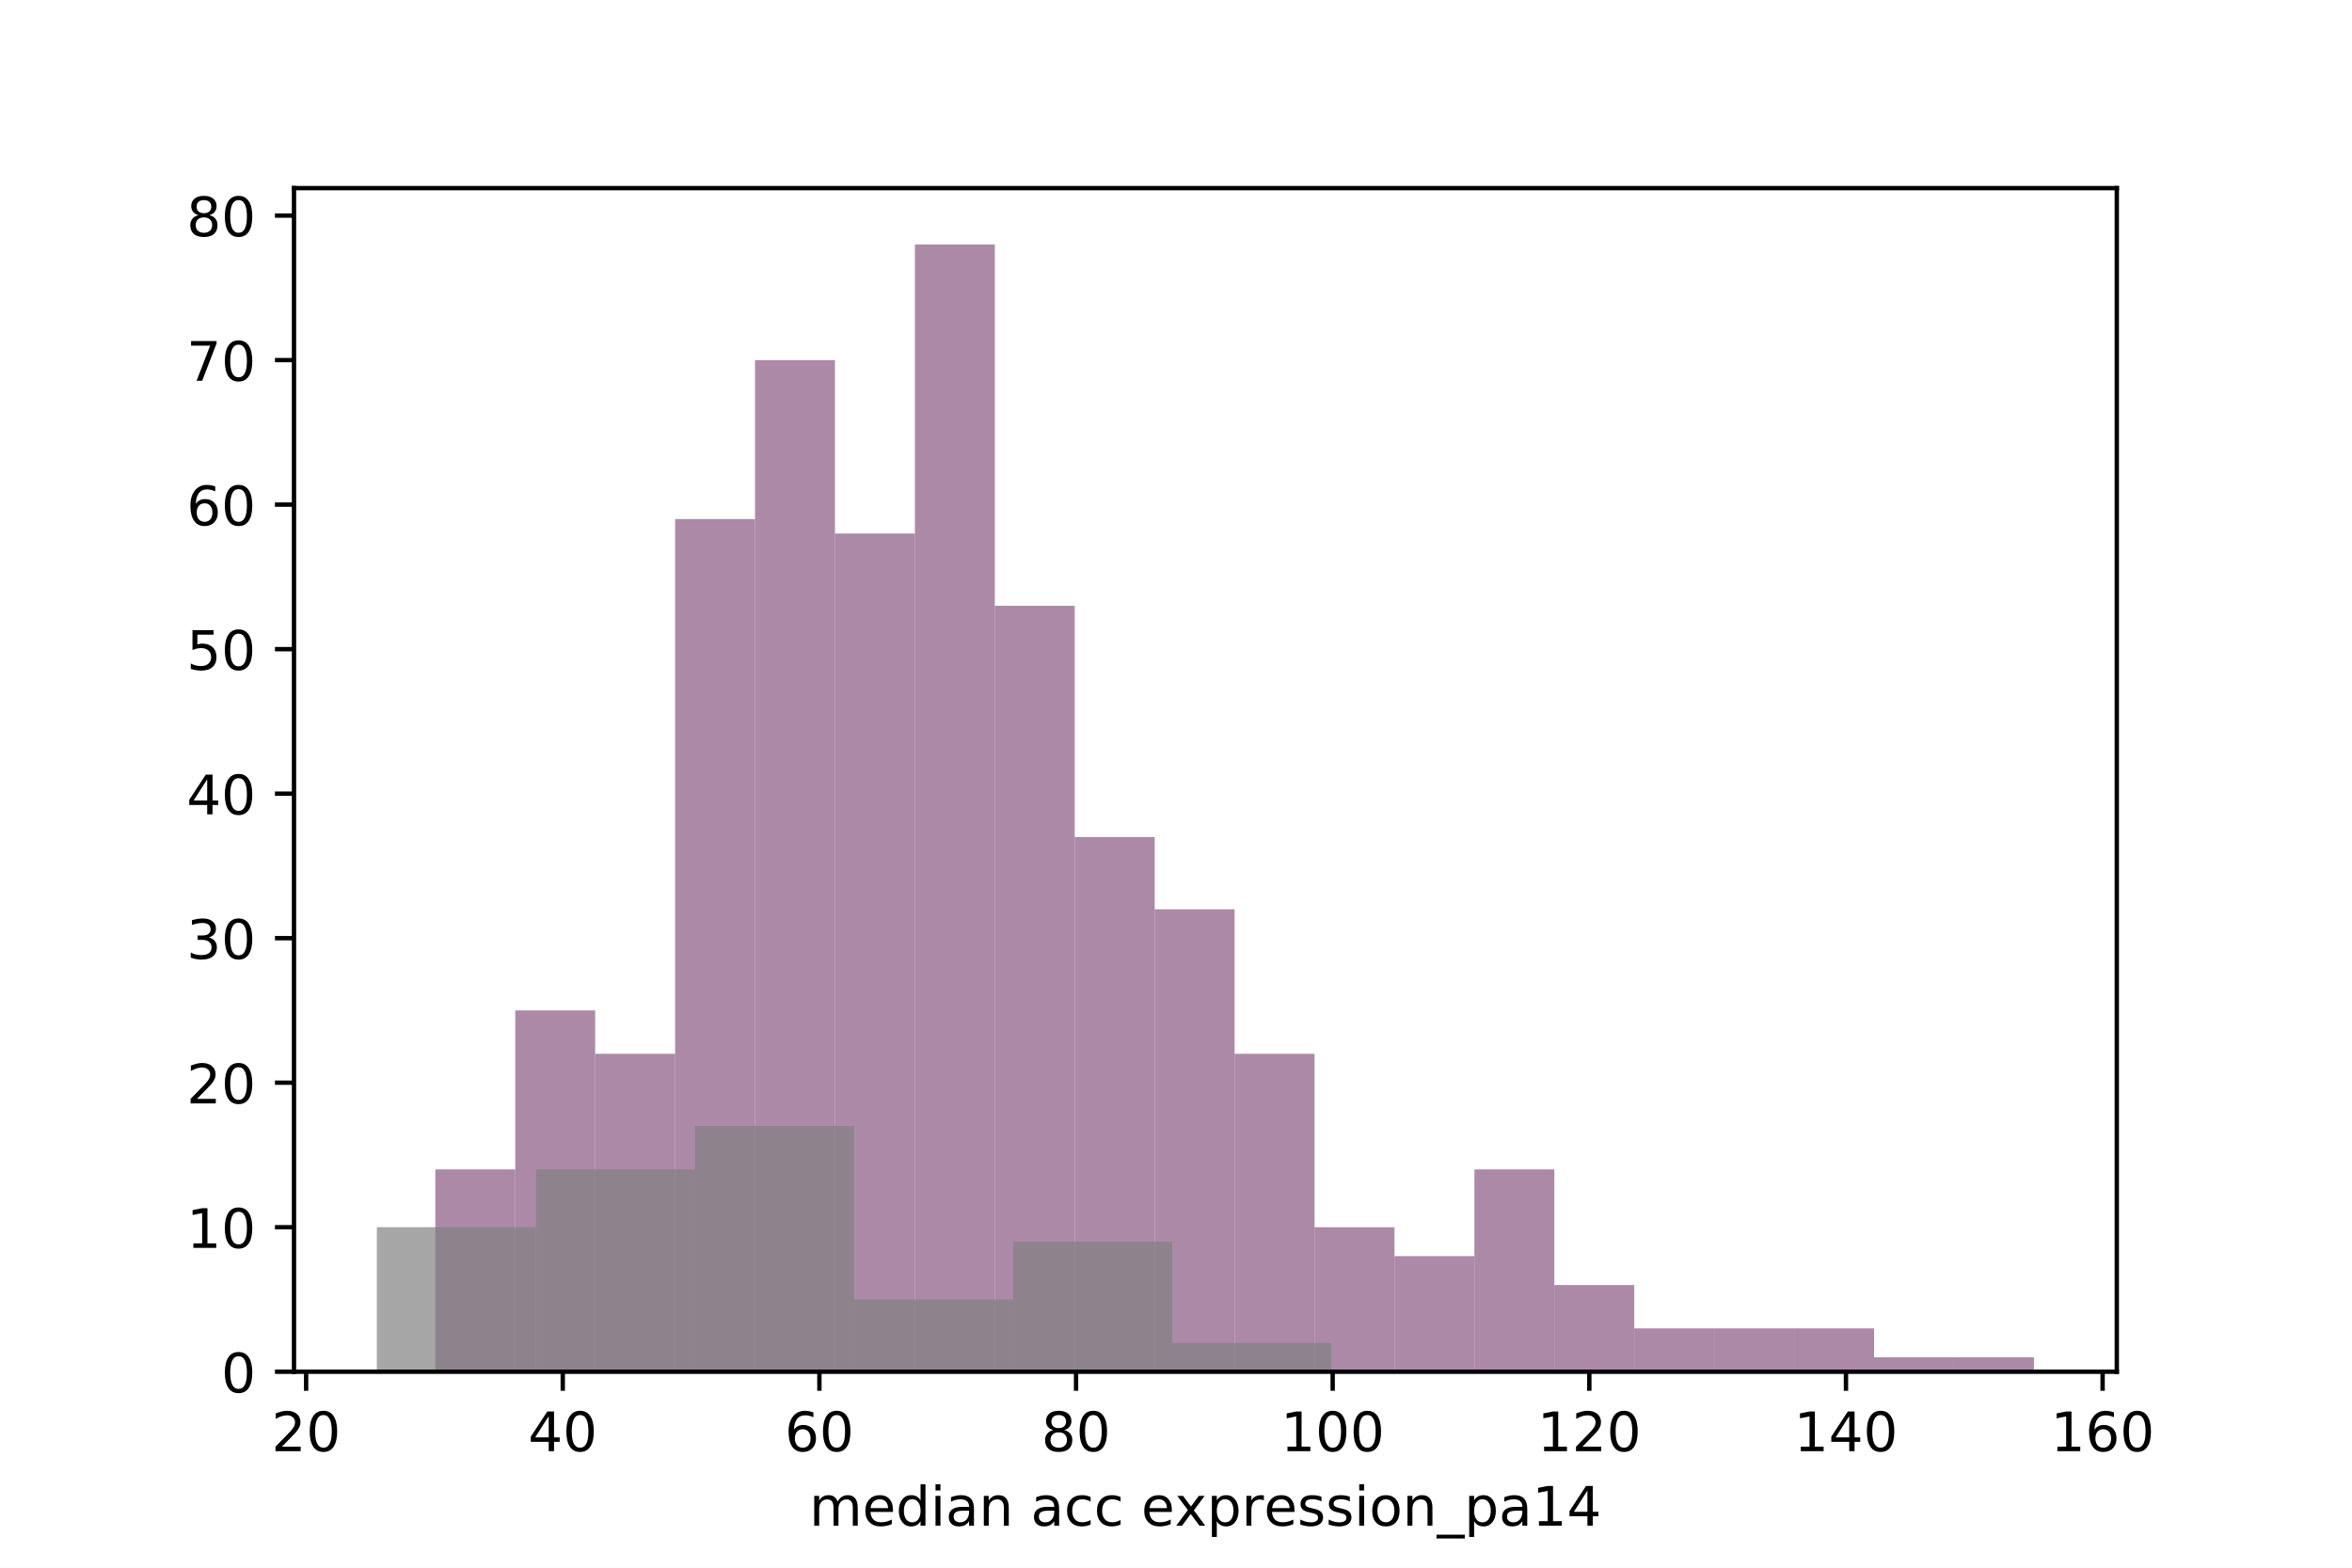
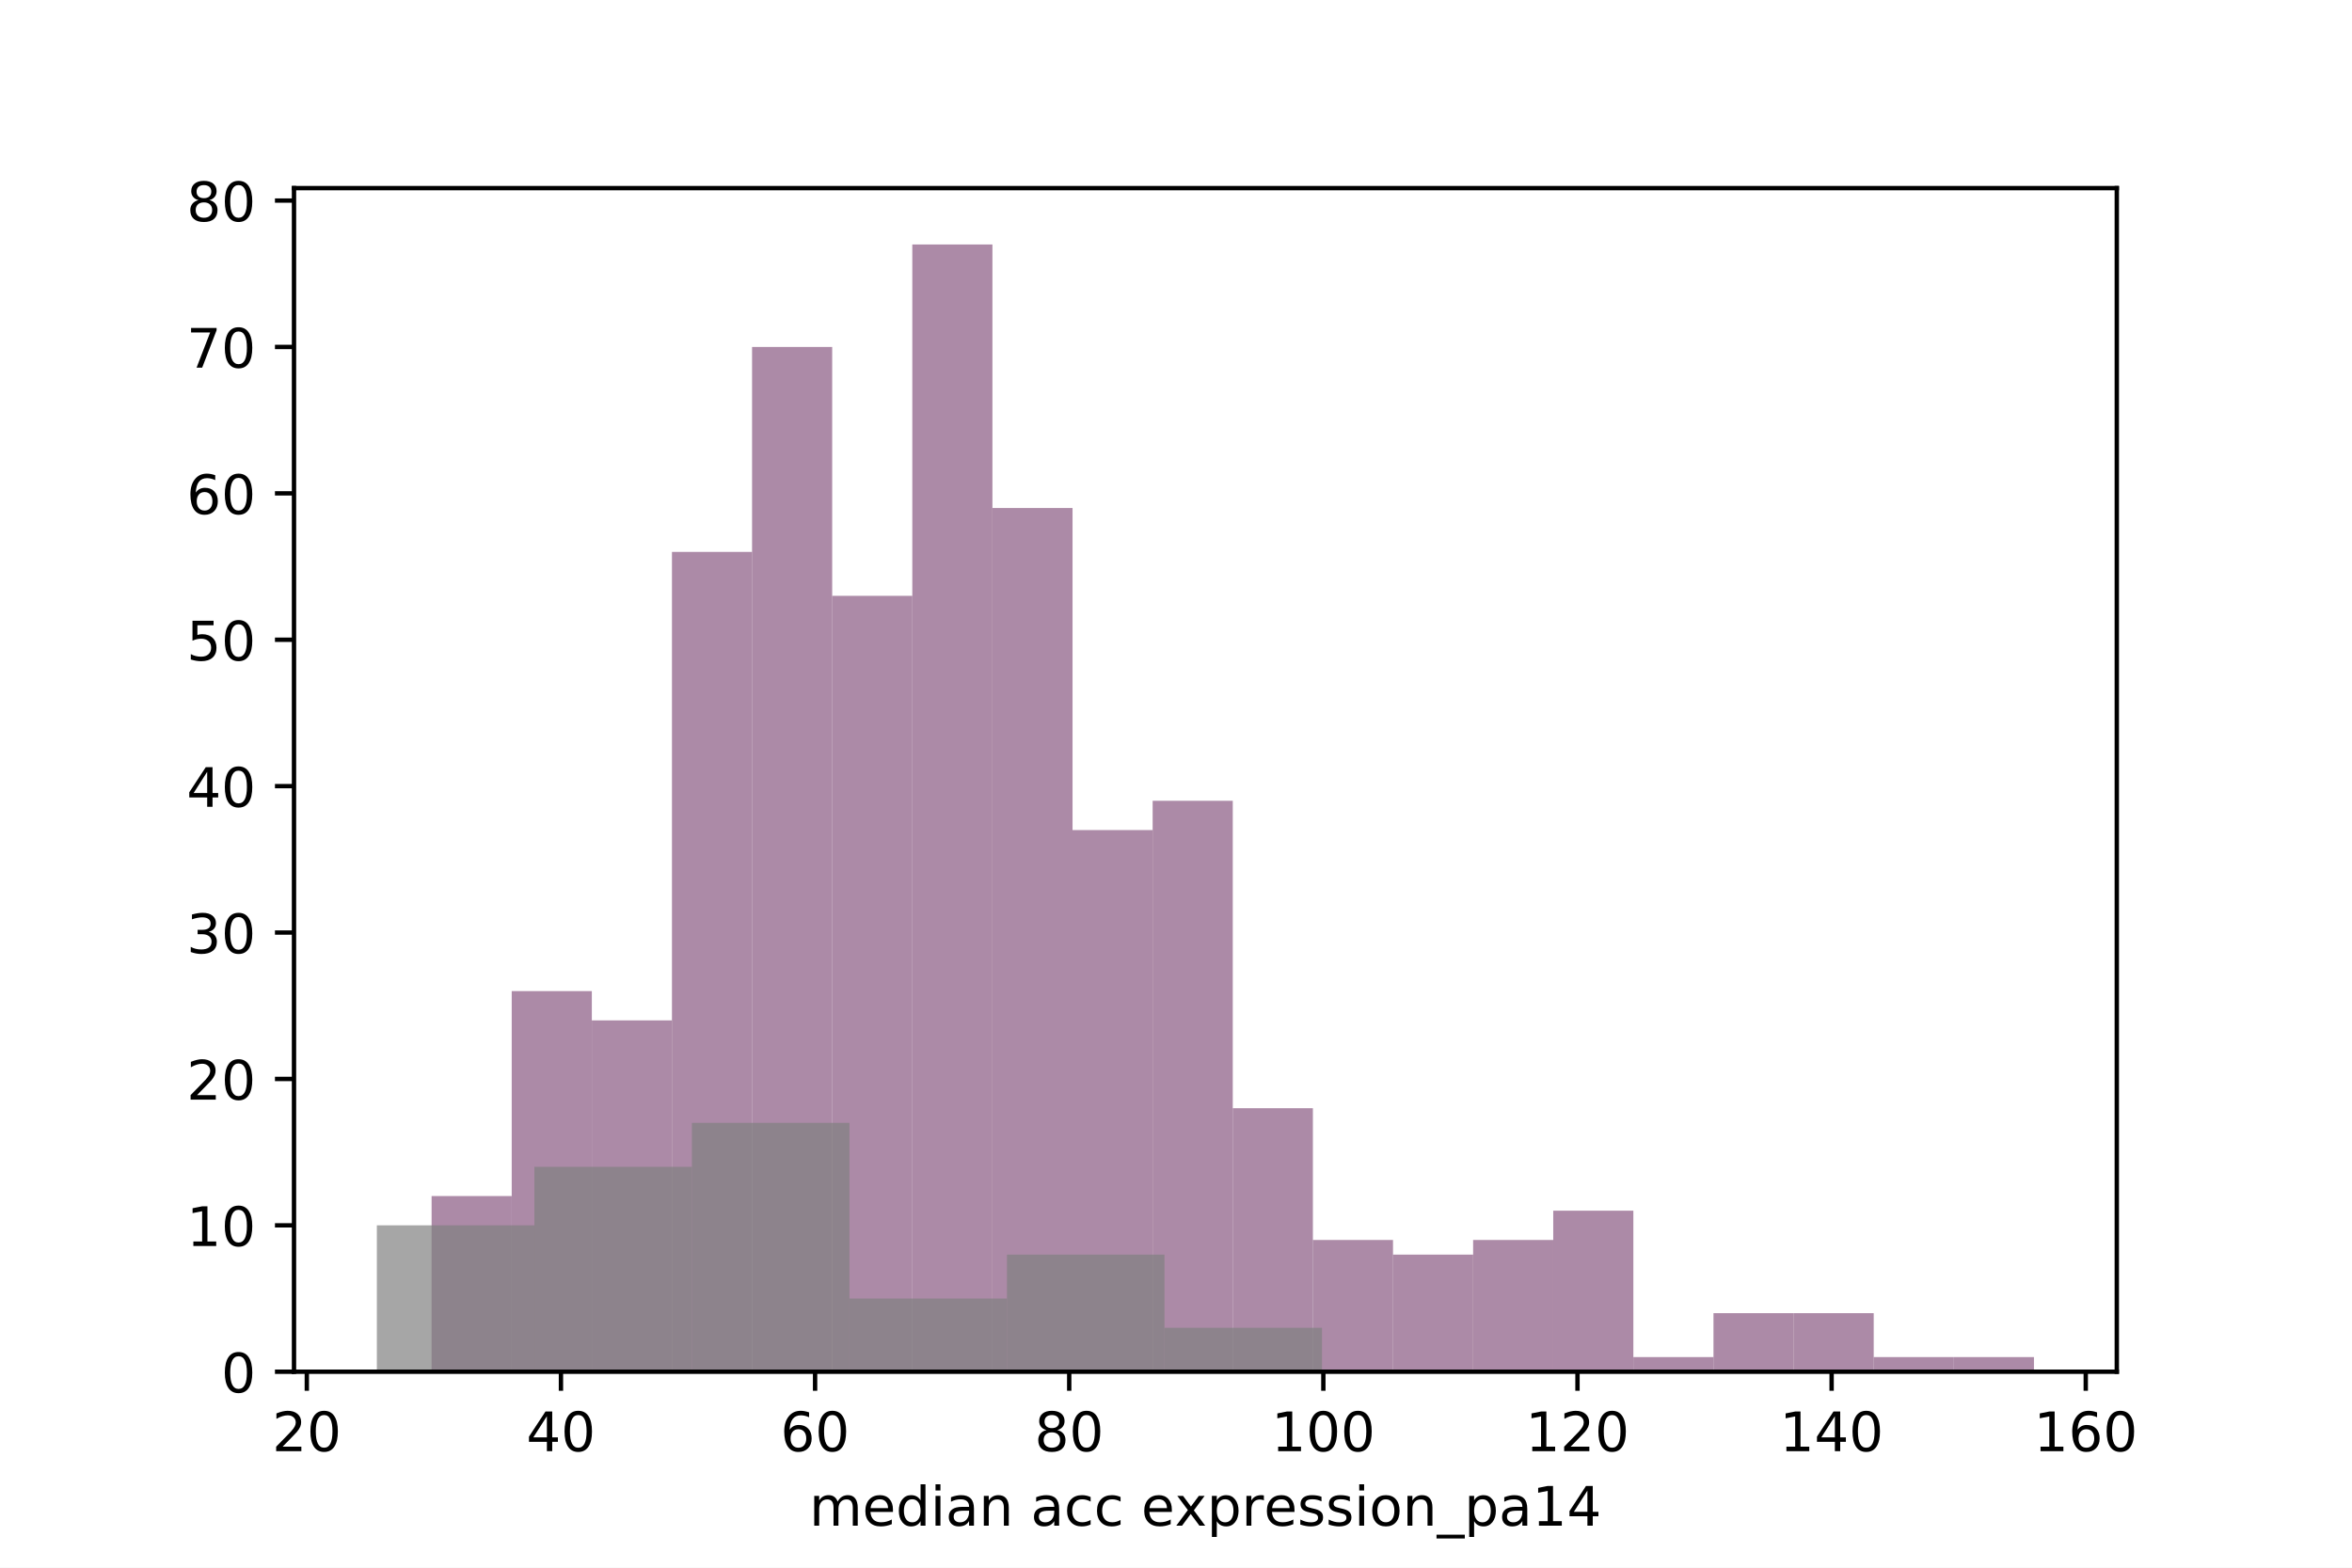
<svg xmlns="http://www.w3.org/2000/svg" xmlns:xlink="http://www.w3.org/1999/xlink" height="288pt" version="1.1" viewBox="0 0 432 288" width="432pt">
  <defs>
    <style type="text/css">
*{stroke-linecap:butt;stroke-linejoin:round;}
  </style>
  </defs>
  <g id="figure_1">
    <g id="patch_1">
      <path d="M 0 288 L 432 288 L 432 0 L 0 0 z " style="fill:#ffffff;" />
    </g>
    <g id="axes_1">
      <g id="patch_2">
        <path d="M 54 252 L 388.8 252 L 388.8 34.56 L 54 34.56 z " style="fill:#ffffff;" />
      </g>
      <g id="patch_3">
-         <path clip-path="url(#p340275d09c)" d="M 79.953 252 L 94.635 252 L 94.635 214.831 L 79.953 214.831 z " style="fill:#895881;opacity:0.7;" />
+         <path clip-path="url(#p912d1bbd64)" d="M 79.273 252 L 93.989 252 L 93.989 219.727 L 79.273 219.727 z " style="fill:#895881;opacity:0.7;" />
      </g>
      <g id="patch_4">
-         <path clip-path="url(#p340275d09c)" d="M 94.635 252 L 109.316 252 L 109.316 185.626 L 94.635 185.626 z " style="fill:#895881;opacity:0.7;" />
+         <path clip-path="url(#p912d1bbd64)" d="M 93.989 252 L 108.704 252 L 108.704 182.075 L 93.989 182.075 z " style="fill:#895881;opacity:0.7;" />
      </g>
      <g id="patch_5">
-         <path clip-path="url(#p340275d09c)" d="M 109.316 252 L 123.998 252 L 123.998 193.591 L 109.316 193.591 z " style="fill:#895881;opacity:0.7;" />
+         <path clip-path="url(#p912d1bbd64)" d="M 108.704 252 L 123.42 252 L 123.42 187.454 L 108.704 187.454 z " style="fill:#895881;opacity:0.7;" />
      </g>
      <g id="patch_6">
-         <path clip-path="url(#p340275d09c)" d="M 123.998 252 L 138.679 252 L 138.679 95.358 L 123.998 95.358 z " style="fill:#895881;opacity:0.7;" />
+         <path clip-path="url(#p912d1bbd64)" d="M 123.42 252 L 138.135 252 L 138.135 101.392 L 123.42 101.392 z " style="fill:#895881;opacity:0.7;" />
      </g>
      <g id="patch_7">
-         <path clip-path="url(#p340275d09c)" d="M 138.679 252 L 153.36 252 L 153.36 66.154 L 138.679 66.154 z " style="fill:#895881;opacity:0.7;" />
+         <path clip-path="url(#p912d1bbd64)" d="M 138.135 252 L 152.85 252 L 152.85 63.74 L 138.135 63.74 z " style="fill:#895881;opacity:0.7;" />
      </g>
      <g id="patch_8">
-         <path clip-path="url(#p340275d09c)" d="M 153.36 252 L 168.042 252 L 168.042 98.013 L 153.36 98.013 z " style="fill:#895881;opacity:0.7;" />
+         <path clip-path="url(#p912d1bbd64)" d="M 152.85 252 L 167.566 252 L 167.566 109.46 L 152.85 109.46 z " style="fill:#895881;opacity:0.7;" />
      </g>
      <g id="patch_9">
-         <path clip-path="url(#p340275d09c)" d="M 168.042 252 L 182.723 252 L 182.723 44.914 L 168.042 44.914 z " style="fill:#895881;opacity:0.7;" />
+         <path clip-path="url(#p912d1bbd64)" d="M 167.566 252 L 182.281 252 L 182.281 44.914 L 167.566 44.914 z " style="fill:#895881;opacity:0.7;" />
      </g>
      <g id="patch_10">
-         <path clip-path="url(#p340275d09c)" d="M 182.723 252 L 197.405 252 L 197.405 111.288 L 182.723 111.288 z " style="fill:#895881;opacity:0.7;" />
+         <path clip-path="url(#p912d1bbd64)" d="M 182.281 252 L 196.997 252 L 196.997 93.324 L 182.281 93.324 z " style="fill:#895881;opacity:0.7;" />
      </g>
      <g id="patch_11">
-         <path clip-path="url(#p340275d09c)" d="M 197.405 252 L 212.086 252 L 212.086 153.767 L 197.405 153.767 z " style="fill:#895881;opacity:0.7;" />
+         <path clip-path="url(#p912d1bbd64)" d="M 196.997 252 L 211.712 252 L 211.712 152.491 L 196.997 152.491 z " style="fill:#895881;opacity:0.7;" />
      </g>
      <g id="patch_12">
-         <path clip-path="url(#p340275d09c)" d="M 212.086 252 L 226.768 252 L 226.768 167.042 L 212.086 167.042 z " style="fill:#895881;opacity:0.7;" />
+         <path clip-path="url(#p912d1bbd64)" d="M 211.712 252 L 226.428 252 L 226.428 147.112 L 211.712 147.112 z " style="fill:#895881;opacity:0.7;" />
      </g>
      <g id="patch_13">
-         <path clip-path="url(#p340275d09c)" d="M 226.768 252 L 241.449 252 L 241.449 193.591 L 226.768 193.591 z " style="fill:#895881;opacity:0.7;" />
+         <path clip-path="url(#p912d1bbd64)" d="M 226.428 252 L 241.143 252 L 241.143 203.59 L 226.428 203.59 z " style="fill:#895881;opacity:0.7;" />
      </g>
      <g id="patch_14">
-         <path clip-path="url(#p340275d09c)" d="M 241.449 252 L 256.13 252 L 256.13 225.451 L 241.449 225.451 z " style="fill:#895881;opacity:0.7;" />
+         <path clip-path="url(#p912d1bbd64)" d="M 241.143 252 L 255.858 252 L 255.858 227.795 L 241.143 227.795 z " style="fill:#895881;opacity:0.7;" />
      </g>
      <g id="patch_15">
-         <path clip-path="url(#p340275d09c)" d="M 256.13 252 L 270.812 252 L 270.812 230.76 L 256.13 230.76 z " style="fill:#895881;opacity:0.7;" />
+         <path clip-path="url(#p912d1bbd64)" d="M 255.858 252 L 270.574 252 L 270.574 230.485 L 255.858 230.485 z " style="fill:#895881;opacity:0.7;" />
      </g>
      <g id="patch_16">
-         <path clip-path="url(#p340275d09c)" d="M 270.812 252 L 285.493 252 L 285.493 214.831 L 270.812 214.831 z " style="fill:#895881;opacity:0.7;" />
+         <path clip-path="url(#p912d1bbd64)" d="M 270.574 252 L 285.289 252 L 285.289 227.795 L 270.574 227.795 z " style="fill:#895881;opacity:0.7;" />
      </g>
      <g id="patch_17">
-         <path clip-path="url(#p340275d09c)" d="M 285.493 252 L 300.175 252 L 300.175 236.07 L 285.493 236.07 z " style="fill:#895881;opacity:0.7;" />
+         <path clip-path="url(#p912d1bbd64)" d="M 285.289 252 L 300.005 252 L 300.005 222.416 L 285.289 222.416 z " style="fill:#895881;opacity:0.7;" />
      </g>
      <g id="patch_18">
-         <path clip-path="url(#p340275d09c)" d="M 300.175 252 L 314.856 252 L 314.856 244.035 L 300.175 244.035 z " style="fill:#895881;opacity:0.7;" />
+         <path clip-path="url(#p912d1bbd64)" d="M 300.005 252 L 314.72 252 L 314.72 249.311 L 300.005 249.311 z " style="fill:#895881;opacity:0.7;" />
      </g>
      <g id="patch_19">
-         <path clip-path="url(#p340275d09c)" d="M 314.856 252 L 329.538 252 L 329.538 244.035 L 314.856 244.035 z " style="fill:#895881;opacity:0.7;" />
+         <path clip-path="url(#p912d1bbd64)" d="M 314.72 252 L 329.436 252 L 329.436 241.242 L 314.72 241.242 z " style="fill:#895881;opacity:0.7;" />
      </g>
      <g id="patch_20">
-         <path clip-path="url(#p340275d09c)" d="M 329.538 252 L 344.219 252 L 344.219 244.035 L 329.538 244.035 z " style="fill:#895881;opacity:0.7;" />
+         <path clip-path="url(#p912d1bbd64)" d="M 329.436 252 L 344.151 252 L 344.151 241.242 L 329.436 241.242 z " style="fill:#895881;opacity:0.7;" />
      </g>
      <g id="patch_21">
-         <path clip-path="url(#p340275d09c)" d="M 344.219 252 L 358.9 252 L 358.9 249.345 L 344.219 249.345 z " style="fill:#895881;opacity:0.7;" />
+         <path clip-path="url(#p912d1bbd64)" d="M 344.151 252 L 358.866 252 L 358.866 249.311 L 344.151 249.311 z " style="fill:#895881;opacity:0.7;" />
      </g>
      <g id="patch_22">
-         <path clip-path="url(#p340275d09c)" d="M 358.9 252 L 373.582 252 L 373.582 249.345 L 358.9 249.345 z " style="fill:#895881;opacity:0.7;" />
+         <path clip-path="url(#p912d1bbd64)" d="M 358.866 252 L 373.582 252 L 373.582 249.311 L 358.866 249.311 z " style="fill:#895881;opacity:0.7;" />
      </g>
      <g id="patch_23">
-         <path clip-path="url(#p340275d09c)" d="M 69.218 252 L 98.437 252 L 98.437 225.451 L 69.218 225.451 z " style="fill:#808080;opacity:0.7;" />
+         <path clip-path="url(#p912d1bbd64)" d="M 69.218 252 L 98.151 252 L 98.151 225.106 L 69.218 225.106 z " style="fill:#808080;opacity:0.7;" />
      </g>
      <g id="patch_24">
-         <path clip-path="url(#p340275d09c)" d="M 98.437 252 L 127.656 252 L 127.656 214.831 L 98.437 214.831 z " style="fill:#808080;opacity:0.7;" />
+         <path clip-path="url(#p912d1bbd64)" d="M 98.151 252 L 127.085 252 L 127.085 214.348 L 98.151 214.348 z " style="fill:#808080;opacity:0.7;" />
      </g>
      <g id="patch_25">
-         <path clip-path="url(#p340275d09c)" d="M 127.656 252 L 156.874 252 L 156.874 206.866 L 127.656 206.866 z " style="fill:#808080;opacity:0.7;" />
+         <path clip-path="url(#p912d1bbd64)" d="M 127.085 252 L 156.018 252 L 156.018 206.28 L 127.085 206.28 z " style="fill:#808080;opacity:0.7;" />
      </g>
      <g id="patch_26">
-         <path clip-path="url(#p340275d09c)" d="M 156.874 252 L 186.093 252 L 186.093 238.725 L 156.874 238.725 z " style="fill:#808080;opacity:0.7;" />
+         <path clip-path="url(#p912d1bbd64)" d="M 156.018 252 L 184.951 252 L 184.951 238.553 L 156.018 238.553 z " style="fill:#808080;opacity:0.7;" />
      </g>
      <g id="patch_27">
-         <path clip-path="url(#p340275d09c)" d="M 186.093 252 L 215.312 252 L 215.312 228.105 L 186.093 228.105 z " style="fill:#808080;opacity:0.7;" />
+         <path clip-path="url(#p912d1bbd64)" d="M 184.951 252 L 213.885 252 L 213.885 230.485 L 184.951 230.485 z " style="fill:#808080;opacity:0.7;" />
      </g>
      <g id="patch_28">
-         <path clip-path="url(#p340275d09c)" d="M 215.312 252 L 244.53 252 L 244.53 246.69 L 215.312 246.69 z " style="fill:#808080;opacity:0.7;" />
+         <path clip-path="url(#p912d1bbd64)" d="M 213.885 252 L 242.818 252 L 242.818 243.932 L 213.885 243.932 z " style="fill:#808080;opacity:0.7;" />
      </g>
      <g id="matplotlib.axis_1">
        <g id="xtick_1">
          <g id="line2d_1">
            <defs>
-               <path d="M 0 0 L 0 3.5 " id="ma399888095" style="stroke:#000000;stroke-width:0.8;" />
-             </defs>
-             <g>
-               <use style="stroke:#000000;stroke-width:0.8;" x="56.227" xlink:href="#ma399888095" y="252" />
+               <path d="M 0 0 L 0 3.5 " id="mf3f065244a" style="stroke:#000000;stroke-width:0.8;" />
+             </defs>
+             <g>
+               <use style="stroke:#000000;stroke-width:0.8;" x="56.354" xlink:href="#mf3f065244a" y="252" />
            </g>
          </g>
          <g id="text_1">
            <defs>
              <path d="M 19.188 8.297 L 53.609 8.297 L 53.609 0 L 7.328 0 L 7.328 8.297 Q 12.938 14.109 22.625 23.891 Q 32.328 33.688 34.812 36.531 Q 39.547 41.844 41.422 45.531 Q 43.312 49.219 43.312 52.781 Q 43.312 58.594 39.234 62.25 Q 35.156 65.922 28.609 65.922 Q 23.969 65.922 18.812 64.312 Q 13.672 62.703 7.812 59.422 L 7.812 69.391 Q 13.766 71.781 18.938 73 Q 24.125 74.219 28.422 74.219 Q 39.75 74.219 46.484 68.547 Q 53.219 62.891 53.219 53.422 Q 53.219 48.922 51.531 44.891 Q 49.859 40.875 45.406 35.406 Q 44.188 33.984 37.641 27.219 Q 31.109 20.453 19.188 8.297 z " id="DejaVuSans-50" />
              <path d="M 31.781 66.406 Q 24.172 66.406 20.328 58.906 Q 16.5 51.422 16.5 36.375 Q 16.5 21.391 20.328 13.891 Q 24.172 6.391 31.781 6.391 Q 39.453 6.391 43.281 13.891 Q 47.125 21.391 47.125 36.375 Q 47.125 51.422 43.281 58.906 Q 39.453 66.406 31.781 66.406 z M 31.781 74.219 Q 44.047 74.219 50.516 64.516 Q 56.984 54.828 56.984 36.375 Q 56.984 17.969 50.516 8.266 Q 44.047 -1.422 31.781 -1.422 Q 19.531 -1.422 13.062 8.266 Q 6.594 17.969 6.594 36.375 Q 6.594 54.828 13.062 64.516 Q 19.531 74.219 31.781 74.219 z " id="DejaVuSans-48" />
            </defs>
-             <g transform="translate(49.8644 266.5984)scale(0.1 -0.1)">
+             <g transform="translate(49.9913 266.5984)scale(0.1 -0.1)">
              <use xlink:href="#DejaVuSans-50" />
              <use x="63.623" xlink:href="#DejaVuSans-48" />
            </g>
          </g>
        </g>
        <g id="xtick_2">
          <g id="line2d_2">
            <g>
-               <use style="stroke:#000000;stroke-width:0.8;" x="103.365" xlink:href="#ma399888095" y="252" />
+               <use style="stroke:#000000;stroke-width:0.8;" x="103.031" xlink:href="#mf3f065244a" y="252" />
            </g>
          </g>
          <g id="text_2">
            <defs>
              <path d="M 37.797 64.312 L 12.891 25.391 L 37.797 25.391 z M 35.203 72.906 L 47.609 72.906 L 47.609 25.391 L 58.016 25.391 L 58.016 17.188 L 47.609 17.188 L 47.609 0 L 37.797 0 L 37.797 17.188 L 4.891 17.188 L 4.891 26.703 z " id="DejaVuSans-52" />
            </defs>
-             <g transform="translate(97.0024 266.5984)scale(0.1 -0.1)">
+             <g transform="translate(96.66885 266.5984)scale(0.1 -0.1)">
              <use xlink:href="#DejaVuSans-52" />
              <use x="63.623" xlink:href="#DejaVuSans-48" />
            </g>
          </g>
        </g>
        <g id="xtick_3">
          <g id="line2d_3">
            <g>
-               <use style="stroke:#000000;stroke-width:0.8;" x="150.503" xlink:href="#ma399888095" y="252" />
+               <use style="stroke:#000000;stroke-width:0.8;" x="149.709" xlink:href="#mf3f065244a" y="252" />
            </g>
          </g>
          <g id="text_3">
            <defs>
              <path d="M 33.016 40.375 Q 26.375 40.375 22.484 35.828 Q 18.609 31.297 18.609 23.391 Q 18.609 15.531 22.484 10.953 Q 26.375 6.391 33.016 6.391 Q 39.656 6.391 43.531 10.953 Q 47.406 15.531 47.406 23.391 Q 47.406 31.297 43.531 35.828 Q 39.656 40.375 33.016 40.375 z M 52.594 71.297 L 52.594 62.312 Q 48.875 64.062 45.094 64.984 Q 41.312 65.922 37.594 65.922 Q 27.828 65.922 22.672 59.328 Q 17.531 52.734 16.797 39.406 Q 19.672 43.656 24.016 45.922 Q 28.375 48.188 33.594 48.188 Q 44.578 48.188 50.953 41.516 Q 57.328 34.859 57.328 23.391 Q 57.328 12.156 50.688 5.359 Q 44.047 -1.422 33.016 -1.422 Q 20.359 -1.422 13.672 8.266 Q 6.984 17.969 6.984 36.375 Q 6.984 53.656 15.188 63.938 Q 23.391 74.219 37.203 74.219 Q 40.922 74.219 44.703 73.484 Q 48.484 72.75 52.594 71.297 z " id="DejaVuSans-54" />
            </defs>
-             <g transform="translate(144.1404 266.5984)scale(0.1 -0.1)">
+             <g transform="translate(143.3464 266.5984)scale(0.1 -0.1)">
              <use xlink:href="#DejaVuSans-54" />
              <use x="63.623" xlink:href="#DejaVuSans-48" />
            </g>
          </g>
        </g>
        <g id="xtick_4">
          <g id="line2d_4">
            <g>
-               <use style="stroke:#000000;stroke-width:0.8;" x="197.641" xlink:href="#ma399888095" y="252" />
+               <use style="stroke:#000000;stroke-width:0.8;" x="196.386" xlink:href="#mf3f065244a" y="252" />
            </g>
          </g>
          <g id="text_4">
            <defs>
              <path d="M 31.781 34.625 Q 24.75 34.625 20.719 30.859 Q 16.703 27.094 16.703 20.516 Q 16.703 13.922 20.719 10.156 Q 24.75 6.391 31.781 6.391 Q 38.812 6.391 42.859 10.172 Q 46.922 13.969 46.922 20.516 Q 46.922 27.094 42.891 30.859 Q 38.875 34.625 31.781 34.625 z M 21.922 38.812 Q 15.578 40.375 12.031 44.719 Q 8.5 49.078 8.5 55.328 Q 8.5 64.062 14.719 69.141 Q 20.953 74.219 31.781 74.219 Q 42.672 74.219 48.875 69.141 Q 55.078 64.062 55.078 55.328 Q 55.078 49.078 51.531 44.719 Q 48 40.375 41.703 38.812 Q 48.828 37.156 52.797 32.312 Q 56.781 27.484 56.781 20.516 Q 56.781 9.906 50.312 4.234 Q 43.844 -1.422 31.781 -1.422 Q 19.734 -1.422 13.25 4.234 Q 6.781 9.906 6.781 20.516 Q 6.781 27.484 10.781 32.312 Q 14.797 37.156 21.922 38.812 z M 18.312 54.391 Q 18.312 48.734 21.844 45.562 Q 25.391 42.391 31.781 42.391 Q 38.141 42.391 41.719 45.562 Q 45.312 48.734 45.312 54.391 Q 45.312 60.062 41.719 63.234 Q 38.141 66.406 31.781 66.406 Q 25.391 66.406 21.844 63.234 Q 18.312 60.062 18.312 54.391 z " id="DejaVuSans-56" />
            </defs>
-             <g transform="translate(191.2784 266.5984)scale(0.1 -0.1)">
+             <g transform="translate(190.0239 266.5984)scale(0.1 -0.1)">
              <use xlink:href="#DejaVuSans-56" />
              <use x="63.623" xlink:href="#DejaVuSans-48" />
            </g>
          </g>
        </g>
        <g id="xtick_5">
          <g id="line2d_5">
            <g>
-               <use style="stroke:#000000;stroke-width:0.8;" x="244.779" xlink:href="#ma399888095" y="252" />
+               <use style="stroke:#000000;stroke-width:0.8;" x="243.064" xlink:href="#mf3f065244a" y="252" />
            </g>
          </g>
          <g id="text_5">
            <defs>
              <path d="M 12.406 8.297 L 28.516 8.297 L 28.516 63.922 L 10.984 60.406 L 10.984 69.391 L 28.422 72.906 L 38.281 72.906 L 38.281 8.297 L 54.391 8.297 L 54.391 0 L 12.406 0 z " id="DejaVuSans-49" />
            </defs>
-             <g transform="translate(235.2351 266.5984)scale(0.1 -0.1)">
+             <g transform="translate(233.5202 266.5984)scale(0.1 -0.1)">
              <use xlink:href="#DejaVuSans-49" />
              <use x="63.623" xlink:href="#DejaVuSans-48" />
              <use x="127.246" xlink:href="#DejaVuSans-48" />
            </g>
          </g>
        </g>
        <g id="xtick_6">
          <g id="line2d_6">
            <g>
-               <use style="stroke:#000000;stroke-width:0.8;" x="291.917" xlink:href="#ma399888095" y="252" />
+               <use style="stroke:#000000;stroke-width:0.8;" x="289.742" xlink:href="#mf3f065244a" y="252" />
            </g>
          </g>
          <g id="text_6">
-             <g transform="translate(282.3731 266.5984)scale(0.1 -0.1)">
+             <g transform="translate(280.1978 266.5984)scale(0.1 -0.1)">
              <use xlink:href="#DejaVuSans-49" />
              <use x="63.623" xlink:href="#DejaVuSans-50" />
              <use x="127.246" xlink:href="#DejaVuSans-48" />
            </g>
          </g>
        </g>
        <g id="xtick_7">
          <g id="line2d_7">
            <g>
-               <use style="stroke:#000000;stroke-width:0.8;" x="339.055" xlink:href="#ma399888095" y="252" />
+               <use style="stroke:#000000;stroke-width:0.8;" x="336.419" xlink:href="#mf3f065244a" y="252" />
            </g>
          </g>
          <g id="text_7">
-             <g transform="translate(329.5111 266.5984)scale(0.1 -0.1)">
+             <g transform="translate(326.8753 266.5984)scale(0.1 -0.1)">
              <use xlink:href="#DejaVuSans-49" />
              <use x="63.623" xlink:href="#DejaVuSans-52" />
              <use x="127.246" xlink:href="#DejaVuSans-48" />
            </g>
          </g>
        </g>
        <g id="xtick_8">
          <g id="line2d_8">
            <g>
-               <use style="stroke:#000000;stroke-width:0.8;" x="386.193" xlink:href="#ma399888095" y="252" />
+               <use style="stroke:#000000;stroke-width:0.8;" x="383.097" xlink:href="#mf3f065244a" y="252" />
            </g>
          </g>
          <g id="text_8">
-             <g transform="translate(376.6491 266.5984)scale(0.1 -0.1)">
+             <g transform="translate(373.5528 266.5984)scale(0.1 -0.1)">
              <use xlink:href="#DejaVuSans-49" />
              <use x="63.623" xlink:href="#DejaVuSans-54" />
              <use x="127.246" xlink:href="#DejaVuSans-48" />
            </g>
          </g>
        </g>
        <g id="text_9">
          <defs>
            <path d="M 52 44.188 Q 55.375 50.25 60.062 53.125 Q 64.75 56 71.094 56 Q 79.641 56 84.281 50.016 Q 88.922 44.047 88.922 33.016 L 88.922 0 L 79.891 0 L 79.891 32.719 Q 79.891 40.578 77.094 44.375 Q 74.312 48.188 68.609 48.188 Q 61.625 48.188 57.562 43.547 Q 53.516 38.922 53.516 30.906 L 53.516 0 L 44.484 0 L 44.484 32.719 Q 44.484 40.625 41.703 44.406 Q 38.922 48.188 33.109 48.188 Q 26.219 48.188 22.156 43.531 Q 18.109 38.875 18.109 30.906 L 18.109 0 L 9.078 0 L 9.078 54.688 L 18.109 54.688 L 18.109 46.188 Q 21.188 51.219 25.484 53.609 Q 29.781 56 35.688 56 Q 41.656 56 45.828 52.969 Q 50 49.953 52 44.188 z " id="DejaVuSans-109" />
            <path d="M 56.203 29.594 L 56.203 25.203 L 14.891 25.203 Q 15.484 15.922 20.484 11.062 Q 25.484 6.203 34.422 6.203 Q 39.594 6.203 44.453 7.469 Q 49.312 8.734 54.109 11.281 L 54.109 2.781 Q 49.266 0.734 44.188 -0.344 Q 39.109 -1.422 33.891 -1.422 Q 20.797 -1.422 13.156 6.188 Q 5.516 13.812 5.516 26.812 Q 5.516 40.234 12.766 48.109 Q 20.016 56 32.328 56 Q 43.359 56 49.781 48.891 Q 56.203 41.797 56.203 29.594 z M 47.219 32.234 Q 47.125 39.594 43.094 43.984 Q 39.062 48.391 32.422 48.391 Q 24.906 48.391 20.391 44.141 Q 15.875 39.891 15.188 32.172 z " id="DejaVuSans-101" />
            <path d="M 45.406 46.391 L 45.406 75.984 L 54.391 75.984 L 54.391 0 L 45.406 0 L 45.406 8.203 Q 42.578 3.328 38.25 0.953 Q 33.938 -1.422 27.875 -1.422 Q 17.969 -1.422 11.734 6.484 Q 5.516 14.406 5.516 27.297 Q 5.516 40.188 11.734 48.094 Q 17.969 56 27.875 56 Q 33.938 56 38.25 53.625 Q 42.578 51.266 45.406 46.391 z M 14.797 27.297 Q 14.797 17.391 18.875 11.75 Q 22.953 6.109 30.078 6.109 Q 37.203 6.109 41.297 11.75 Q 45.406 17.391 45.406 27.297 Q 45.406 37.203 41.297 42.844 Q 37.203 48.484 30.078 48.484 Q 22.953 48.484 18.875 42.844 Q 14.797 37.203 14.797 27.297 z " id="DejaVuSans-100" />
            <path d="M 9.422 54.688 L 18.406 54.688 L 18.406 0 L 9.422 0 z M 9.422 75.984 L 18.406 75.984 L 18.406 64.594 L 9.422 64.594 z " id="DejaVuSans-105" />
            <path d="M 34.281 27.484 Q 23.391 27.484 19.188 25 Q 14.984 22.516 14.984 16.5 Q 14.984 11.719 18.141 8.906 Q 21.297 6.109 26.703 6.109 Q 34.188 6.109 38.703 11.406 Q 43.219 16.703 43.219 25.484 L 43.219 27.484 z M 52.203 31.203 L 52.203 0 L 43.219 0 L 43.219 8.297 Q 40.141 3.328 35.547 0.953 Q 30.953 -1.422 24.312 -1.422 Q 15.922 -1.422 10.953 3.297 Q 6 8.016 6 15.922 Q 6 25.141 12.172 29.828 Q 18.359 34.516 30.609 34.516 L 43.219 34.516 L 43.219 35.406 Q 43.219 41.609 39.141 45 Q 35.062 48.391 27.688 48.391 Q 23 48.391 18.547 47.266 Q 14.109 46.141 10.016 43.891 L 10.016 52.203 Q 14.938 54.109 19.578 55.047 Q 24.219 56 28.609 56 Q 40.484 56 46.344 49.844 Q 52.203 43.703 52.203 31.203 z " id="DejaVuSans-97" />
            <path d="M 54.891 33.016 L 54.891 0 L 45.906 0 L 45.906 32.719 Q 45.906 40.484 42.875 44.328 Q 39.844 48.188 33.797 48.188 Q 26.516 48.188 22.312 43.547 Q 18.109 38.922 18.109 30.906 L 18.109 0 L 9.078 0 L 9.078 54.688 L 18.109 54.688 L 18.109 46.188 Q 21.344 51.125 25.703 53.562 Q 30.078 56 35.797 56 Q 45.219 56 50.047 50.172 Q 54.891 44.344 54.891 33.016 z " id="DejaVuSans-110" />
            <path id="DejaVuSans-32" />
            <path d="M 48.781 52.594 L 48.781 44.188 Q 44.969 46.297 41.141 47.344 Q 37.312 48.391 33.406 48.391 Q 24.656 48.391 19.812 42.844 Q 14.984 37.312 14.984 27.297 Q 14.984 17.281 19.812 11.734 Q 24.656 6.203 33.406 6.203 Q 37.312 6.203 41.141 7.25 Q 44.969 8.297 48.781 10.406 L 48.781 2.094 Q 45.016 0.344 40.984 -0.531 Q 36.969 -1.422 32.422 -1.422 Q 20.062 -1.422 12.781 6.344 Q 5.516 14.109 5.516 27.297 Q 5.516 40.672 12.859 48.328 Q 20.219 56 33.016 56 Q 37.156 56 41.109 55.141 Q 45.062 54.297 48.781 52.594 z " id="DejaVuSans-99" />
            <path d="M 54.891 54.688 L 35.109 28.078 L 55.906 0 L 45.312 0 L 29.391 21.484 L 13.484 0 L 2.875 0 L 24.125 28.609 L 4.688 54.688 L 15.281 54.688 L 29.781 35.203 L 44.281 54.688 z " id="DejaVuSans-120" />
            <path d="M 18.109 8.203 L 18.109 -20.797 L 9.078 -20.797 L 9.078 54.688 L 18.109 54.688 L 18.109 46.391 Q 20.953 51.266 25.266 53.625 Q 29.594 56 35.594 56 Q 45.562 56 51.781 48.094 Q 58.016 40.188 58.016 27.297 Q 58.016 14.406 51.781 6.484 Q 45.562 -1.422 35.594 -1.422 Q 29.594 -1.422 25.266 0.953 Q 20.953 3.328 18.109 8.203 z M 48.688 27.297 Q 48.688 37.203 44.609 42.844 Q 40.531 48.484 33.406 48.484 Q 26.266 48.484 22.188 42.844 Q 18.109 37.203 18.109 27.297 Q 18.109 17.391 22.188 11.75 Q 26.266 6.109 33.406 6.109 Q 40.531 6.109 44.609 11.75 Q 48.688 17.391 48.688 27.297 z " id="DejaVuSans-112" />
            <path d="M 41.109 46.297 Q 39.594 47.172 37.812 47.578 Q 36.031 48 33.891 48 Q 26.266 48 22.188 43.047 Q 18.109 38.094 18.109 28.812 L 18.109 0 L 9.078 0 L 9.078 54.688 L 18.109 54.688 L 18.109 46.188 Q 20.953 51.172 25.484 53.578 Q 30.031 56 36.531 56 Q 37.453 56 38.578 55.875 Q 39.703 55.766 41.062 55.516 z " id="DejaVuSans-114" />
            <path d="M 44.281 53.078 L 44.281 44.578 Q 40.484 46.531 36.375 47.5 Q 32.281 48.484 27.875 48.484 Q 21.188 48.484 17.844 46.438 Q 14.5 44.391 14.5 40.281 Q 14.5 37.156 16.891 35.375 Q 19.281 33.594 26.516 31.984 L 29.594 31.297 Q 39.156 29.25 43.188 25.516 Q 47.219 21.781 47.219 15.094 Q 47.219 7.469 41.188 3.016 Q 35.156 -1.422 24.609 -1.422 Q 20.219 -1.422 15.453 -0.562 Q 10.688 0.297 5.422 2 L 5.422 11.281 Q 10.406 8.688 15.234 7.391 Q 20.062 6.109 24.812 6.109 Q 31.156 6.109 34.562 8.281 Q 37.984 10.453 37.984 14.406 Q 37.984 18.062 35.516 20.016 Q 33.062 21.969 24.703 23.781 L 21.578 24.516 Q 13.234 26.266 9.516 29.906 Q 5.812 33.547 5.812 39.891 Q 5.812 47.609 11.281 51.797 Q 16.75 56 26.812 56 Q 31.781 56 36.172 55.266 Q 40.578 54.547 44.281 53.078 z " id="DejaVuSans-115" />
            <path d="M 30.609 48.391 Q 23.391 48.391 19.188 42.75 Q 14.984 37.109 14.984 27.297 Q 14.984 17.484 19.156 11.844 Q 23.344 6.203 30.609 6.203 Q 37.797 6.203 41.984 11.859 Q 46.188 17.531 46.188 27.297 Q 46.188 37.016 41.984 42.703 Q 37.797 48.391 30.609 48.391 z M 30.609 56 Q 42.328 56 49.016 48.375 Q 55.719 40.766 55.719 27.297 Q 55.719 13.875 49.016 6.219 Q 42.328 -1.422 30.609 -1.422 Q 18.844 -1.422 12.172 6.219 Q 5.516 13.875 5.516 27.297 Q 5.516 40.766 12.172 48.375 Q 18.844 56 30.609 56 z " id="DejaVuSans-111" />
            <path d="M 50.984 -16.609 L 50.984 -23.578 L -0.984 -23.578 L -0.984 -16.609 z " id="DejaVuSans-95" />
          </defs>
          <g transform="translate(148.6492 280.2766)scale(0.1 -0.1)">
            <use xlink:href="#DejaVuSans-109" />
            <use x="97.412" xlink:href="#DejaVuSans-101" />
            <use x="158.936" xlink:href="#DejaVuSans-100" />
            <use x="222.412" xlink:href="#DejaVuSans-105" />
            <use x="250.195" xlink:href="#DejaVuSans-97" />
            <use x="311.475" xlink:href="#DejaVuSans-110" />
            <use x="374.854" xlink:href="#DejaVuSans-32" />
            <use x="406.641" xlink:href="#DejaVuSans-97" />
            <use x="467.92" xlink:href="#DejaVuSans-99" />
            <use x="522.9" xlink:href="#DejaVuSans-99" />
            <use x="577.881" xlink:href="#DejaVuSans-32" />
            <use x="609.668" xlink:href="#DejaVuSans-101" />
            <use x="671.176" xlink:href="#DejaVuSans-120" />
            <use x="730.355" xlink:href="#DejaVuSans-112" />
            <use x="793.832" xlink:href="#DejaVuSans-114" />
            <use x="834.914" xlink:href="#DejaVuSans-101" />
            <use x="896.438" xlink:href="#DejaVuSans-115" />
            <use x="948.537" xlink:href="#DejaVuSans-115" />
            <use x="1000.637" xlink:href="#DejaVuSans-105" />
            <use x="1028.42" xlink:href="#DejaVuSans-111" />
            <use x="1089.602" xlink:href="#DejaVuSans-110" />
            <use x="1152.98" xlink:href="#DejaVuSans-95" />
            <use x="1202.98" xlink:href="#DejaVuSans-112" />
            <use x="1266.457" xlink:href="#DejaVuSans-97" />
            <use x="1327.736" xlink:href="#DejaVuSans-49" />
            <use x="1391.359" xlink:href="#DejaVuSans-52" />
          </g>
        </g>
      </g>
      <g id="matplotlib.axis_2">
        <g id="ytick_1">
          <g id="line2d_9">
            <defs>
-               <path d="M 0 0 L -3.5 0 " id="m245731e470" style="stroke:#000000;stroke-width:0.8;" />
-             </defs>
-             <g>
-               <use style="stroke:#000000;stroke-width:0.8;" x="54" xlink:href="#m245731e470" y="252" />
+               <path d="M 0 0 L -3.5 0 " id="mda5350effe" style="stroke:#000000;stroke-width:0.8;" />
+             </defs>
+             <g>
+               <use style="stroke:#000000;stroke-width:0.8;" x="54" xlink:href="#mda5350effe" y="252" />
            </g>
          </g>
          <g id="text_10">
            <g transform="translate(40.6375 255.7992)scale(0.1 -0.1)">
              <use xlink:href="#DejaVuSans-48" />
            </g>
          </g>
        </g>
        <g id="ytick_2">
          <g id="line2d_10">
            <g>
-               <use style="stroke:#000000;stroke-width:0.8;" x="54" xlink:href="#m245731e470" y="225.451" />
+               <use style="stroke:#000000;stroke-width:0.8;" x="54" xlink:href="#mda5350effe" y="225.106" />
            </g>
          </g>
          <g id="text_11">
-             <g transform="translate(34.275 229.2498)scale(0.1 -0.1)">
+             <g transform="translate(34.275 228.905)scale(0.1 -0.1)">
              <use xlink:href="#DejaVuSans-49" />
              <use x="63.623" xlink:href="#DejaVuSans-48" />
            </g>
          </g>
        </g>
        <g id="ytick_3">
          <g id="line2d_11">
            <g>
-               <use style="stroke:#000000;stroke-width:0.8;" x="54" xlink:href="#m245731e470" y="198.901" />
+               <use style="stroke:#000000;stroke-width:0.8;" x="54" xlink:href="#mda5350effe" y="198.212" />
            </g>
          </g>
          <g id="text_12">
-             <g transform="translate(34.275 202.7003)scale(0.1 -0.1)">
+             <g transform="translate(34.275 202.0107)scale(0.1 -0.1)">
              <use xlink:href="#DejaVuSans-50" />
              <use x="63.623" xlink:href="#DejaVuSans-48" />
            </g>
          </g>
        </g>
        <g id="ytick_4">
          <g id="line2d_12">
            <g>
-               <use style="stroke:#000000;stroke-width:0.8;" x="54" xlink:href="#m245731e470" y="172.352" />
+               <use style="stroke:#000000;stroke-width:0.8;" x="54" xlink:href="#mda5350effe" y="171.317" />
            </g>
          </g>
          <g id="text_13">
            <defs>
              <path d="M 40.578 39.312 Q 47.656 37.797 51.625 33 Q 55.609 28.219 55.609 21.188 Q 55.609 10.406 48.188 4.484 Q 40.766 -1.422 27.094 -1.422 Q 22.516 -1.422 17.656 -0.516 Q 12.797 0.391 7.625 2.203 L 7.625 11.719 Q 11.719 9.328 16.594 8.109 Q 21.484 6.891 26.812 6.891 Q 36.078 6.891 40.938 10.547 Q 45.797 14.203 45.797 21.188 Q 45.797 27.641 41.281 31.266 Q 36.766 34.906 28.719 34.906 L 20.219 34.906 L 20.219 43.016 L 29.109 43.016 Q 36.375 43.016 40.234 45.922 Q 44.094 48.828 44.094 54.297 Q 44.094 59.906 40.109 62.906 Q 36.141 65.922 28.719 65.922 Q 24.656 65.922 20.016 65.031 Q 15.375 64.156 9.812 62.312 L 9.812 71.094 Q 15.438 72.656 20.344 73.438 Q 25.25 74.219 29.594 74.219 Q 40.828 74.219 47.359 69.109 Q 53.906 64.016 53.906 55.328 Q 53.906 49.266 50.438 45.094 Q 46.969 40.922 40.578 39.312 z " id="DejaVuSans-51" />
            </defs>
-             <g transform="translate(34.275 176.1509)scale(0.1 -0.1)">
+             <g transform="translate(34.275 175.1165)scale(0.1 -0.1)">
              <use xlink:href="#DejaVuSans-51" />
              <use x="63.623" xlink:href="#DejaVuSans-48" />
            </g>
          </g>
        </g>
        <g id="ytick_5">
          <g id="line2d_13">
            <g>
-               <use style="stroke:#000000;stroke-width:0.8;" x="54" xlink:href="#m245731e470" y="145.802" />
+               <use style="stroke:#000000;stroke-width:0.8;" x="54" xlink:href="#mda5350effe" y="144.423" />
            </g>
          </g>
          <g id="text_14">
-             <g transform="translate(34.275 149.6014)scale(0.1 -0.1)">
+             <g transform="translate(34.275 148.2222)scale(0.1 -0.1)">
              <use xlink:href="#DejaVuSans-52" />
              <use x="63.623" xlink:href="#DejaVuSans-48" />
            </g>
          </g>
        </g>
        <g id="ytick_6">
          <g id="line2d_14">
            <g>
-               <use style="stroke:#000000;stroke-width:0.8;" x="54" xlink:href="#m245731e470" y="119.253" />
+               <use style="stroke:#000000;stroke-width:0.8;" x="54" xlink:href="#mda5350effe" y="117.529" />
            </g>
          </g>
          <g id="text_15">
            <defs>
              <path d="M 10.797 72.906 L 49.516 72.906 L 49.516 64.594 L 19.828 64.594 L 19.828 46.734 Q 21.969 47.469 24.109 47.828 Q 26.266 48.188 28.422 48.188 Q 40.625 48.188 47.75 41.5 Q 54.891 34.812 54.891 23.391 Q 54.891 11.625 47.562 5.094 Q 40.234 -1.422 26.906 -1.422 Q 22.312 -1.422 17.547 -0.641 Q 12.797 0.141 7.719 1.703 L 7.719 11.625 Q 12.109 9.234 16.797 8.062 Q 21.484 6.891 26.703 6.891 Q 35.156 6.891 40.078 11.328 Q 45.016 15.766 45.016 23.391 Q 45.016 31 40.078 35.438 Q 35.156 39.891 26.703 39.891 Q 22.75 39.891 18.812 39.016 Q 14.891 38.141 10.797 36.281 z " id="DejaVuSans-53" />
            </defs>
-             <g transform="translate(34.275 123.052)scale(0.1 -0.1)">
+             <g transform="translate(34.275 121.328)scale(0.1 -0.1)">
              <use xlink:href="#DejaVuSans-53" />
              <use x="63.623" xlink:href="#DejaVuSans-48" />
            </g>
          </g>
        </g>
        <g id="ytick_7">
          <g id="line2d_15">
            <g>
-               <use style="stroke:#000000;stroke-width:0.8;" x="54" xlink:href="#m245731e470" y="92.703" />
+               <use style="stroke:#000000;stroke-width:0.8;" x="54" xlink:href="#mda5350effe" y="90.635" />
            </g>
          </g>
          <g id="text_16">
-             <g transform="translate(34.275 96.50252)scale(0.1 -0.1)">
+             <g transform="translate(34.275 94.43373)scale(0.1 -0.1)">
              <use xlink:href="#DejaVuSans-54" />
              <use x="63.623" xlink:href="#DejaVuSans-48" />
            </g>
          </g>
        </g>
        <g id="ytick_8">
          <g id="line2d_16">
            <g>
-               <use style="stroke:#000000;stroke-width:0.8;" x="54" xlink:href="#m245731e470" y="66.154" />
+               <use style="stroke:#000000;stroke-width:0.8;" x="54" xlink:href="#mda5350effe" y="63.74" />
            </g>
          </g>
          <g id="text_17">
            <defs>
              <path d="M 8.203 72.906 L 55.078 72.906 L 55.078 68.703 L 28.609 0 L 18.312 0 L 43.219 64.594 L 8.203 64.594 z " id="DejaVuSans-55" />
            </defs>
-             <g transform="translate(34.275 69.95306)scale(0.1 -0.1)">
+             <g transform="translate(34.275 67.53948)scale(0.1 -0.1)">
              <use xlink:href="#DejaVuSans-55" />
              <use x="63.623" xlink:href="#DejaVuSans-48" />
            </g>
          </g>
        </g>
        <g id="ytick_9">
          <g id="line2d_17">
            <g>
-               <use style="stroke:#000000;stroke-width:0.8;" x="54" xlink:href="#m245731e470" y="39.604" />
+               <use style="stroke:#000000;stroke-width:0.8;" x="54" xlink:href="#mda5350effe" y="36.846" />
            </g>
          </g>
          <g id="text_18">
-             <g transform="translate(34.275 43.40361)scale(0.1 -0.1)">
+             <g transform="translate(34.275 40.64523)scale(0.1 -0.1)">
              <use xlink:href="#DejaVuSans-56" />
              <use x="63.623" xlink:href="#DejaVuSans-48" />
            </g>
          </g>
        </g>
      </g>
      <g id="patch_29">
        <path d="M 54 252 L 54 34.56 " style="fill:none;stroke:#000000;stroke-linecap:square;stroke-linejoin:miter;stroke-width:0.8;" />
      </g>
      <g id="patch_30">
        <path d="M 388.8 252 L 388.8 34.56 " style="fill:none;stroke:#000000;stroke-linecap:square;stroke-linejoin:miter;stroke-width:0.8;" />
      </g>
      <g id="patch_31">
        <path d="M 54 252 L 388.8 252 " style="fill:none;stroke:#000000;stroke-linecap:square;stroke-linejoin:miter;stroke-width:0.8;" />
      </g>
      <g id="patch_32">
        <path d="M 54 34.56 L 388.8 34.56 " style="fill:none;stroke:#000000;stroke-linecap:square;stroke-linejoin:miter;stroke-width:0.8;" />
      </g>
    </g>
  </g>
  <defs>
-     <clipPath id="p340275d09c">
+     <clipPath id="p912d1bbd64">
      <rect height="217.44" width="334.8" x="54" y="34.56" />
    </clipPath>
  </defs>
</svg>
